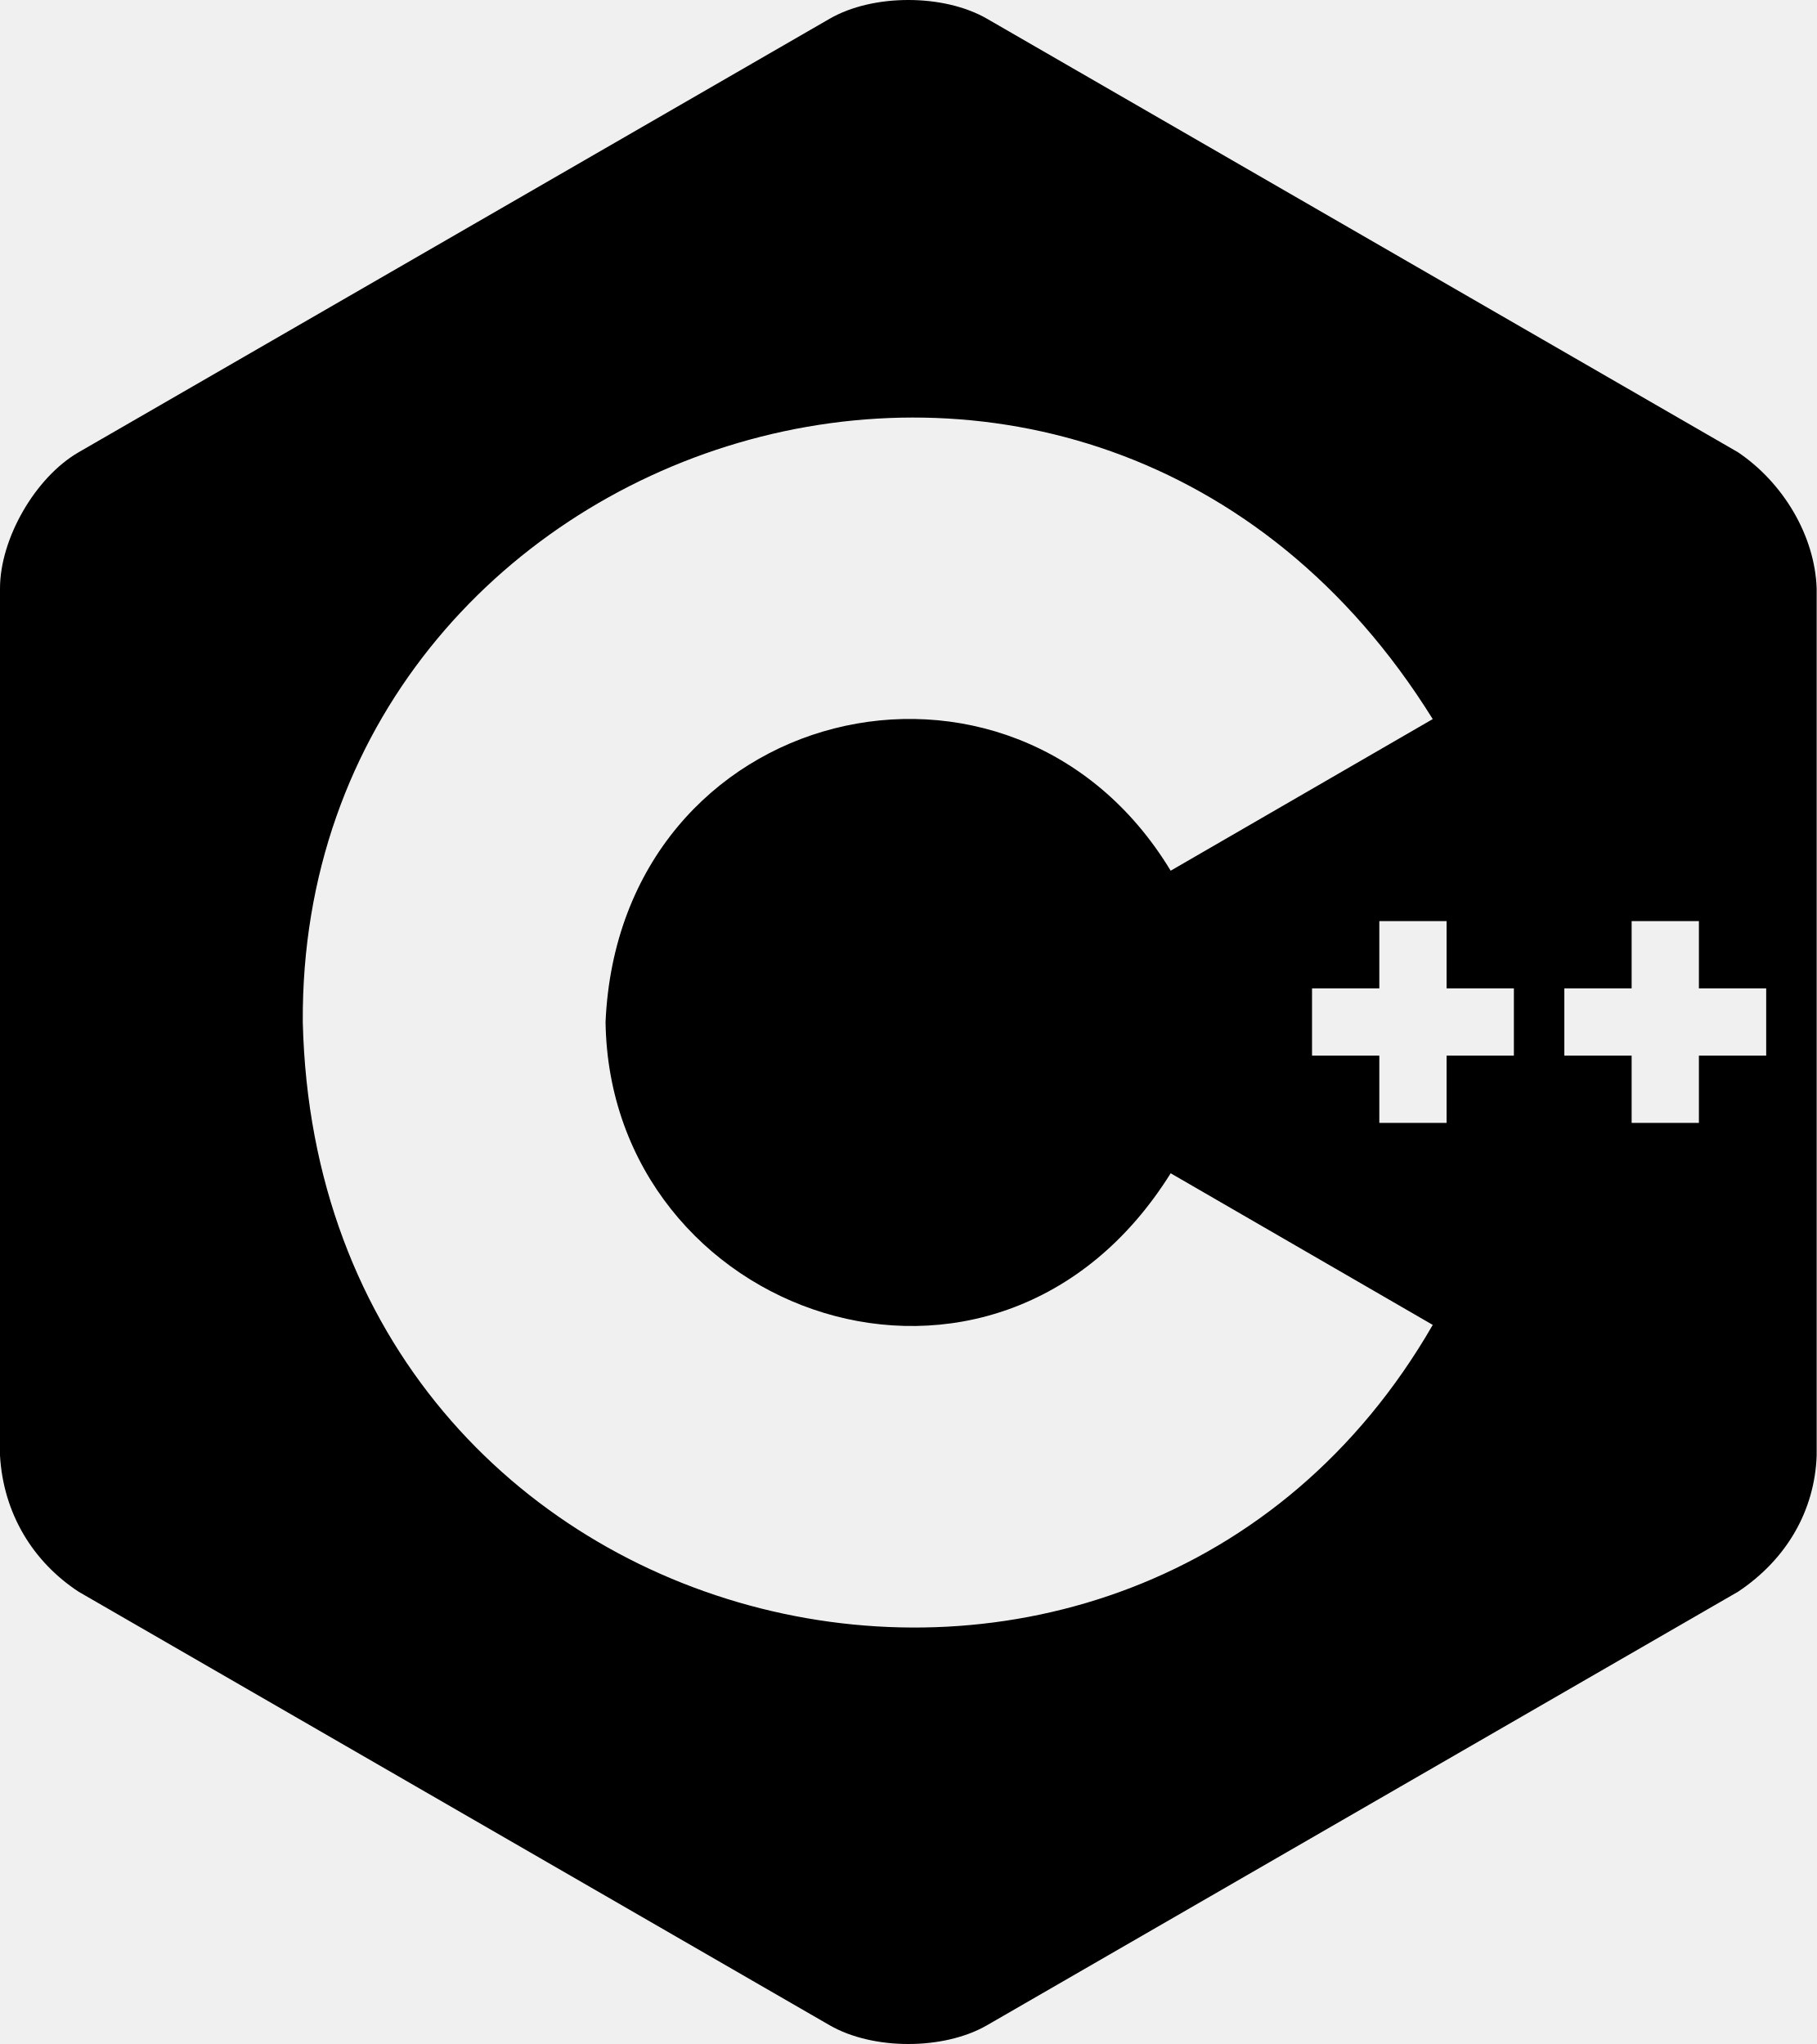
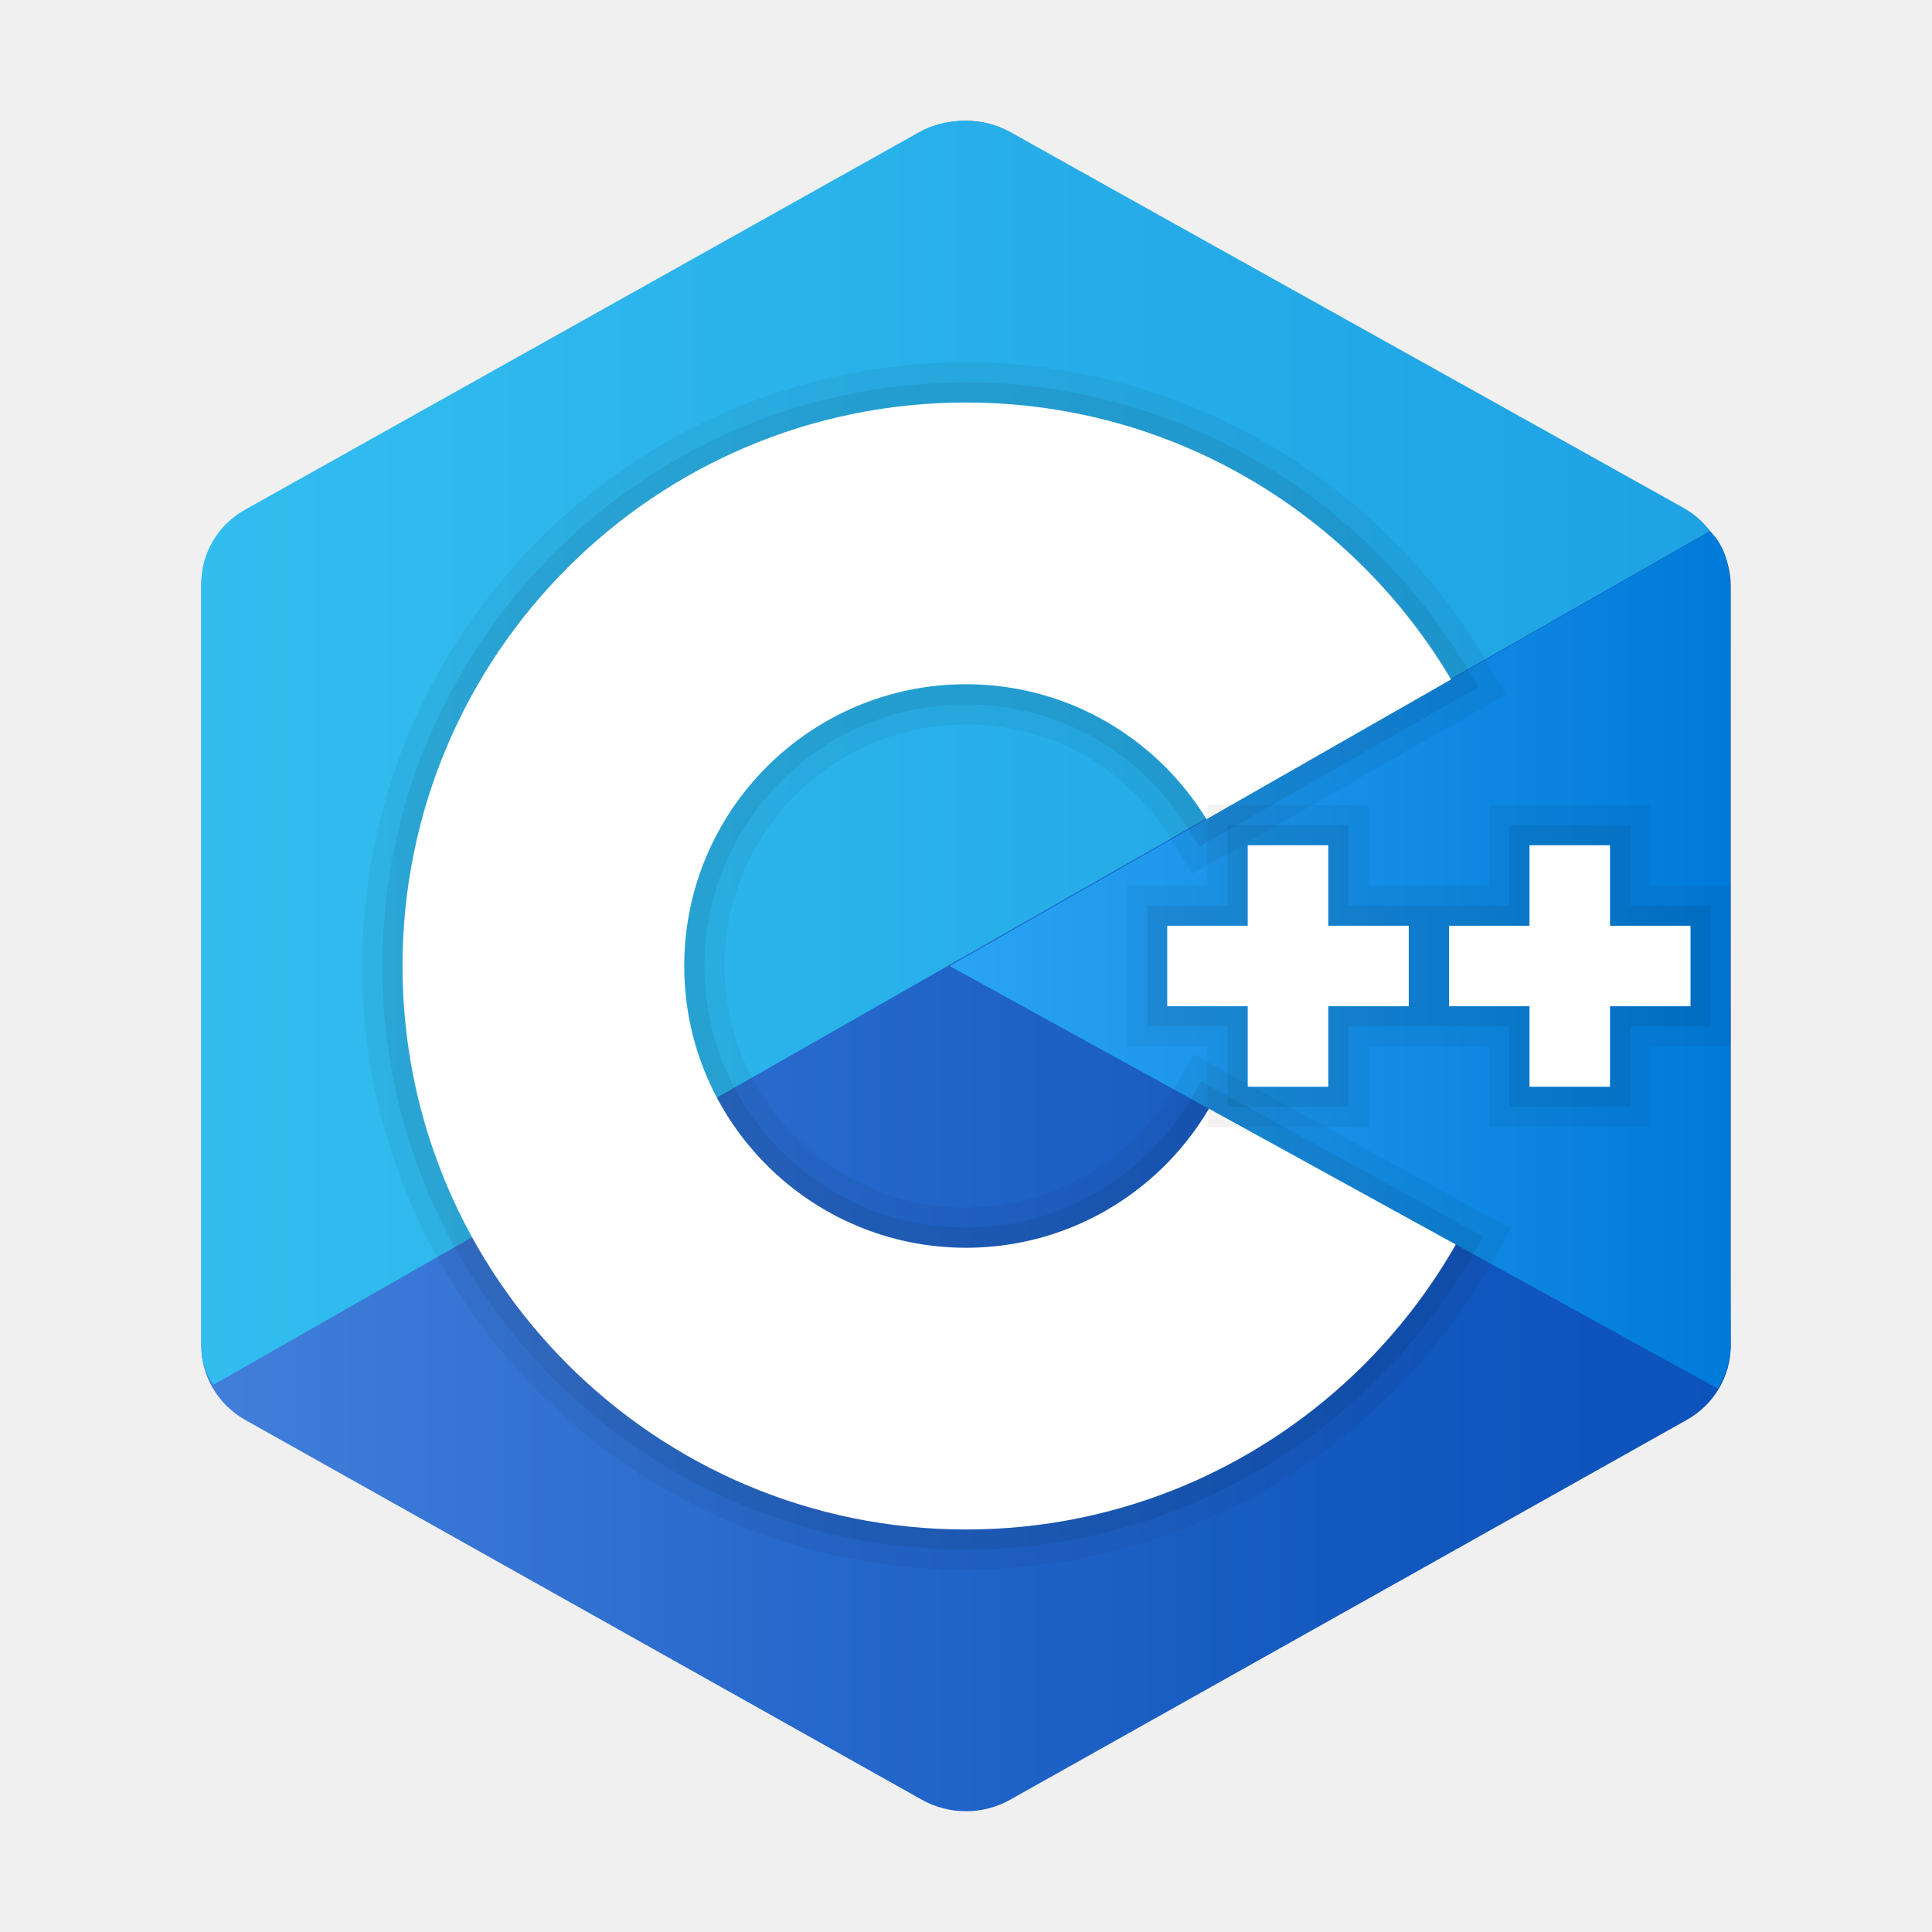
- <svg xmlns="http://www.w3.org/2000/svg" version="1.1" width="455px" height="512px">
-   <path d="M435.279,113.284L247.191,4.692c-10.835-6.257-28.567-6.257-39.402,0L19.701,113.284C8.865,119.539,0,134.896,0,147.408v217.185c0.843,14.571,8.286,26.639,19.701,34.123l188.088,108.592c10.835,6.257,28.567,6.257,39.402,0l188.088-108.592c12.248-8.146,19.219-20.408,19.701-34.123V147.408C454.54,134.243,446.657,120.965,435.279,113.284z M75.83,256.001c-0.891-148.089,197.459-213.479,282.996-75.878l-65.635,37.98c-39.622-65.534-138.001-42.101-141.532,37.897c1.06,73.729,97.754,107.978,141.536,37.893L358.831,331.872C283.448,462.735,79.632,415.653,75.83,256.001z M379.15,264.425h-16.852v16.852h-16.849V264.425h-16.852v-16.851h16.852v-16.851h16.849v16.851h16.852V264.425z M442.342,264.425h-16.852v16.852h-16.849V264.425h-16.852v-16.851h16.852v-16.851h16.849v16.851H442.342V264.425z" />
+ <svg xmlns="http://www.w3.org/2000/svg" viewBox="0 0 48 48" width="48px" height="48px" fill-rule="evenodd" clip-rule="evenodd">
+   <linearGradient id="Ey3AfYdg0JtJGx7I73Eu7a" x1="5" x2="43" y1="24" y2="24" gradientUnits="userSpaceOnUse">
+     <stop offset=".002" stop-color="#427fdb" />
+     <stop offset=".397" stop-color="#2668cb" />
+     <stop offset=".763" stop-color="#1358bf" />
+     <stop offset="1" stop-color="#0c52bb" />
+   </linearGradient>
+   <path fill="url(#Ey3AfYdg0JtJGx7I73Eu7a)" fill-rule="evenodd" d="M22.903,3.286c0.679-0.381,1.515-0.381,2.193,0 c3.355,1.883,13.451,7.551,16.807,9.434C42.582,13.1,43,13.804,43,14.566c0,3.766,0,15.101,0,18.867 c0,0.762-0.418,1.466-1.097,1.847c-3.355,1.883-13.451,7.551-16.807,9.434c-0.679,0.381-1.515,0.381-2.193,0 c-3.355-1.883-13.451-7.551-16.807-9.434C5.418,34.899,5,34.196,5,33.434c0-3.766,0-15.101,0-18.867 c0-0.762,0.418-1.466,1.097-1.847C9.451,10.837,19.549,5.169,22.903,3.286z" clip-rule="evenodd" />
+   <linearGradient id="Ey3AfYdg0JtJGx7I73Eu7b" x1="5" x2="42.487" y1="18.702" y2="18.702" gradientUnits="userSpaceOnUse">
+     <stop offset="0" stop-color="#32bdef" />
+     <stop offset="1" stop-color="#1ea2e4" />
+   </linearGradient>
+   <path fill="url(#Ey3AfYdg0JtJGx7I73Eu7b)" fill-rule="evenodd" d="M5.304,34.404C5.038,34.048,5,33.71,5,33.255c0-3.744,0-15.014,0-18.759c0-0.758,0.417-1.458,1.094-1.836 c3.343-1.872,13.405-7.507,16.748-9.38c0.677-0.379,1.594-0.371,2.271,0.008c3.343,1.872,13.371,7.459,16.714,9.331 c0.27,0.152,0.476,0.335,0.66,0.576L5.304,34.404z" clip-rule="evenodd" />
+   <path fill="#fff" fill-rule="evenodd" d="M24,10c7.727,0,14,6.273,14,14s-6.273,14-14,14s-14-6.273-14-14 S16.273,10,24,10z M24,17c3.863,0,7,3.136,7,7c0,3.863-3.137,7-7,7s-7-3.137-7-7C17,20.136,20.136,17,24,17z" clip-rule="evenodd" />
+   <linearGradient id="Ey3AfYdg0JtJGx7I73Eu7c" x1="23.593" x2="43" y1="23.852" y2="23.852" gradientUnits="userSpaceOnUse">
+     <stop offset="0" stop-color="#2aa4f4" />
+     <stop offset="1" stop-color="#007ad9" />
+   </linearGradient>
+   <path fill="url(#Ey3AfYdg0JtJGx7I73Eu7c)" fill-rule="evenodd" d="M42.485,13.205c0.516,0.483,0.506,1.211,0.506,1.784c0,3.795-0.032,14.589,0.009,18.384c0.004,0.396-0.127,0.813-0.323,1.127 L23.593,24L42.485,13.205z" clip-rule="evenodd" />
+   <g opacity=".05">
+     <path d="M33,21v2h2v2h-2v2h-2v-2h-2v-2h2v-2H33 M34,20h-1h-2h-1v1v1h-1h-1v1v2v1h1h1v1v1h1h2h1v-1v-1h1h1v-1v-2v-1h-1h-1v-1V20 L34,20z" />
+     <path d="M40,21v2h2v2h-2v2h-2v-2h-2v-2h2v-2H40 M41,20h-1h-2h-1v1v1h-1h-1v1v2v1h1h1v1v1h1h2h1v-1v-1h1h1v-1v-2v-1h-1h-1v-1V20 L41,20z" />
+   </g>
+   <g opacity=".07">
+     <path d="M33,21v2h2v2h-2v2h-2v-2h-2v-2h2v-2H33 M33.5,20.5H33h-2h-0.5V21v1.5H29h-0.5V23v2v0.5H29h1.5V27v0.5H31h2h0.5V27v-1.5H35 h0.5V25v-2v-0.5H35h-1.5V21V20.5L33.5,20.5z" />
+     <path d="M40,21v2h2v2h-2v2h-2v-2h-2v-2h2v-2H40 M40.5,20.5H40h-2h-0.5V21v1.5H36h-0.5V23v2v0.5H36h1.5V27v0.5H38h2h0.5V27v-1.5H42 h0.5V25v-2v-0.5H42h-1.5V21V20.5L40.5,20.5z" />
+   </g>
+   <polygon fill="#fff" points="33,21 31,21 31,23 29,23 29,25 31,25 31,27 33,27 33,25 35,25 35,23 33,23" />
+   <polygon fill="#fff" points="42,23 40,23 40,21 38,21 38,23 36,23 36,25 38,25 38,27 40,27 40,25 42,25" />
+   <g>
+     <path d="M24,10c5.128,0,9.602,2.771,12.041,6.887l-6.073,3.47C28.737,18.347,26.527,17,24,17c-3.864,0-7,3.136-7,7 c0,3.863,3.137,7,7,7c2.57,0,4.812-1.392,6.029-3.459l6.132,3.374C33.75,35.142,29.21,38,24,38c-7.727,0-14-6.273-14-14 S16.273,10,24,10 M24,9C15.729,9,9,15.729,9,24s6.729,15,15,15c5.367,0,10.36-2.908,13.03-7.59l0.503-0.882l-0.89-0.49 l-6.132-3.374l-0.851-0.468l-0.493,0.837C28.09,28.863,26.11,30,24,30c-3.308,0-6-2.692-6-6s2.692-6,6-6 c2.099,0,4.011,1.076,5.115,2.879l0.507,0.828l0.842-0.481l6.073-3.47l0.882-0.504l-0.518-0.874C34.205,11.827,29.262,9,24,9L24,9 z" opacity=".05" />
+     <path d="M24,10c5.128,0,9.602,2.771,12.041,6.887l-6.073,3.47C28.737,18.347,26.527,17,24,17c-3.864,0-7,3.136-7,7 c0,3.863,3.137,7,7,7c2.57,0,4.812-1.392,6.029-3.459l6.132,3.374C33.75,35.142,29.21,38,24,38c-7.727,0-14-6.273-14-14 S16.273,10,24,10 M24,9.5C16.005,9.5,9.5,16.005,9.5,24S16.005,38.5,24,38.5c5.188,0,10.014-2.812,12.595-7.337l0.252-0.441 l-0.445-0.245l-6.132-3.374l-0.425-0.234l-0.246,0.418C28.431,29.269,26.286,30.5,24,30.5c-3.584,0-6.5-2.916-6.5-6.5 s2.916-6.5,6.5-6.5c2.275,0,4.346,1.166,5.542,3.118l0.253,0.414l0.421-0.241l6.073-3.47l0.441-0.252l-0.259-0.437 C33.864,12.233,29.086,9.5,24,9.5L24,9.5z" opacity=".07" />
+   </g>
</svg>
